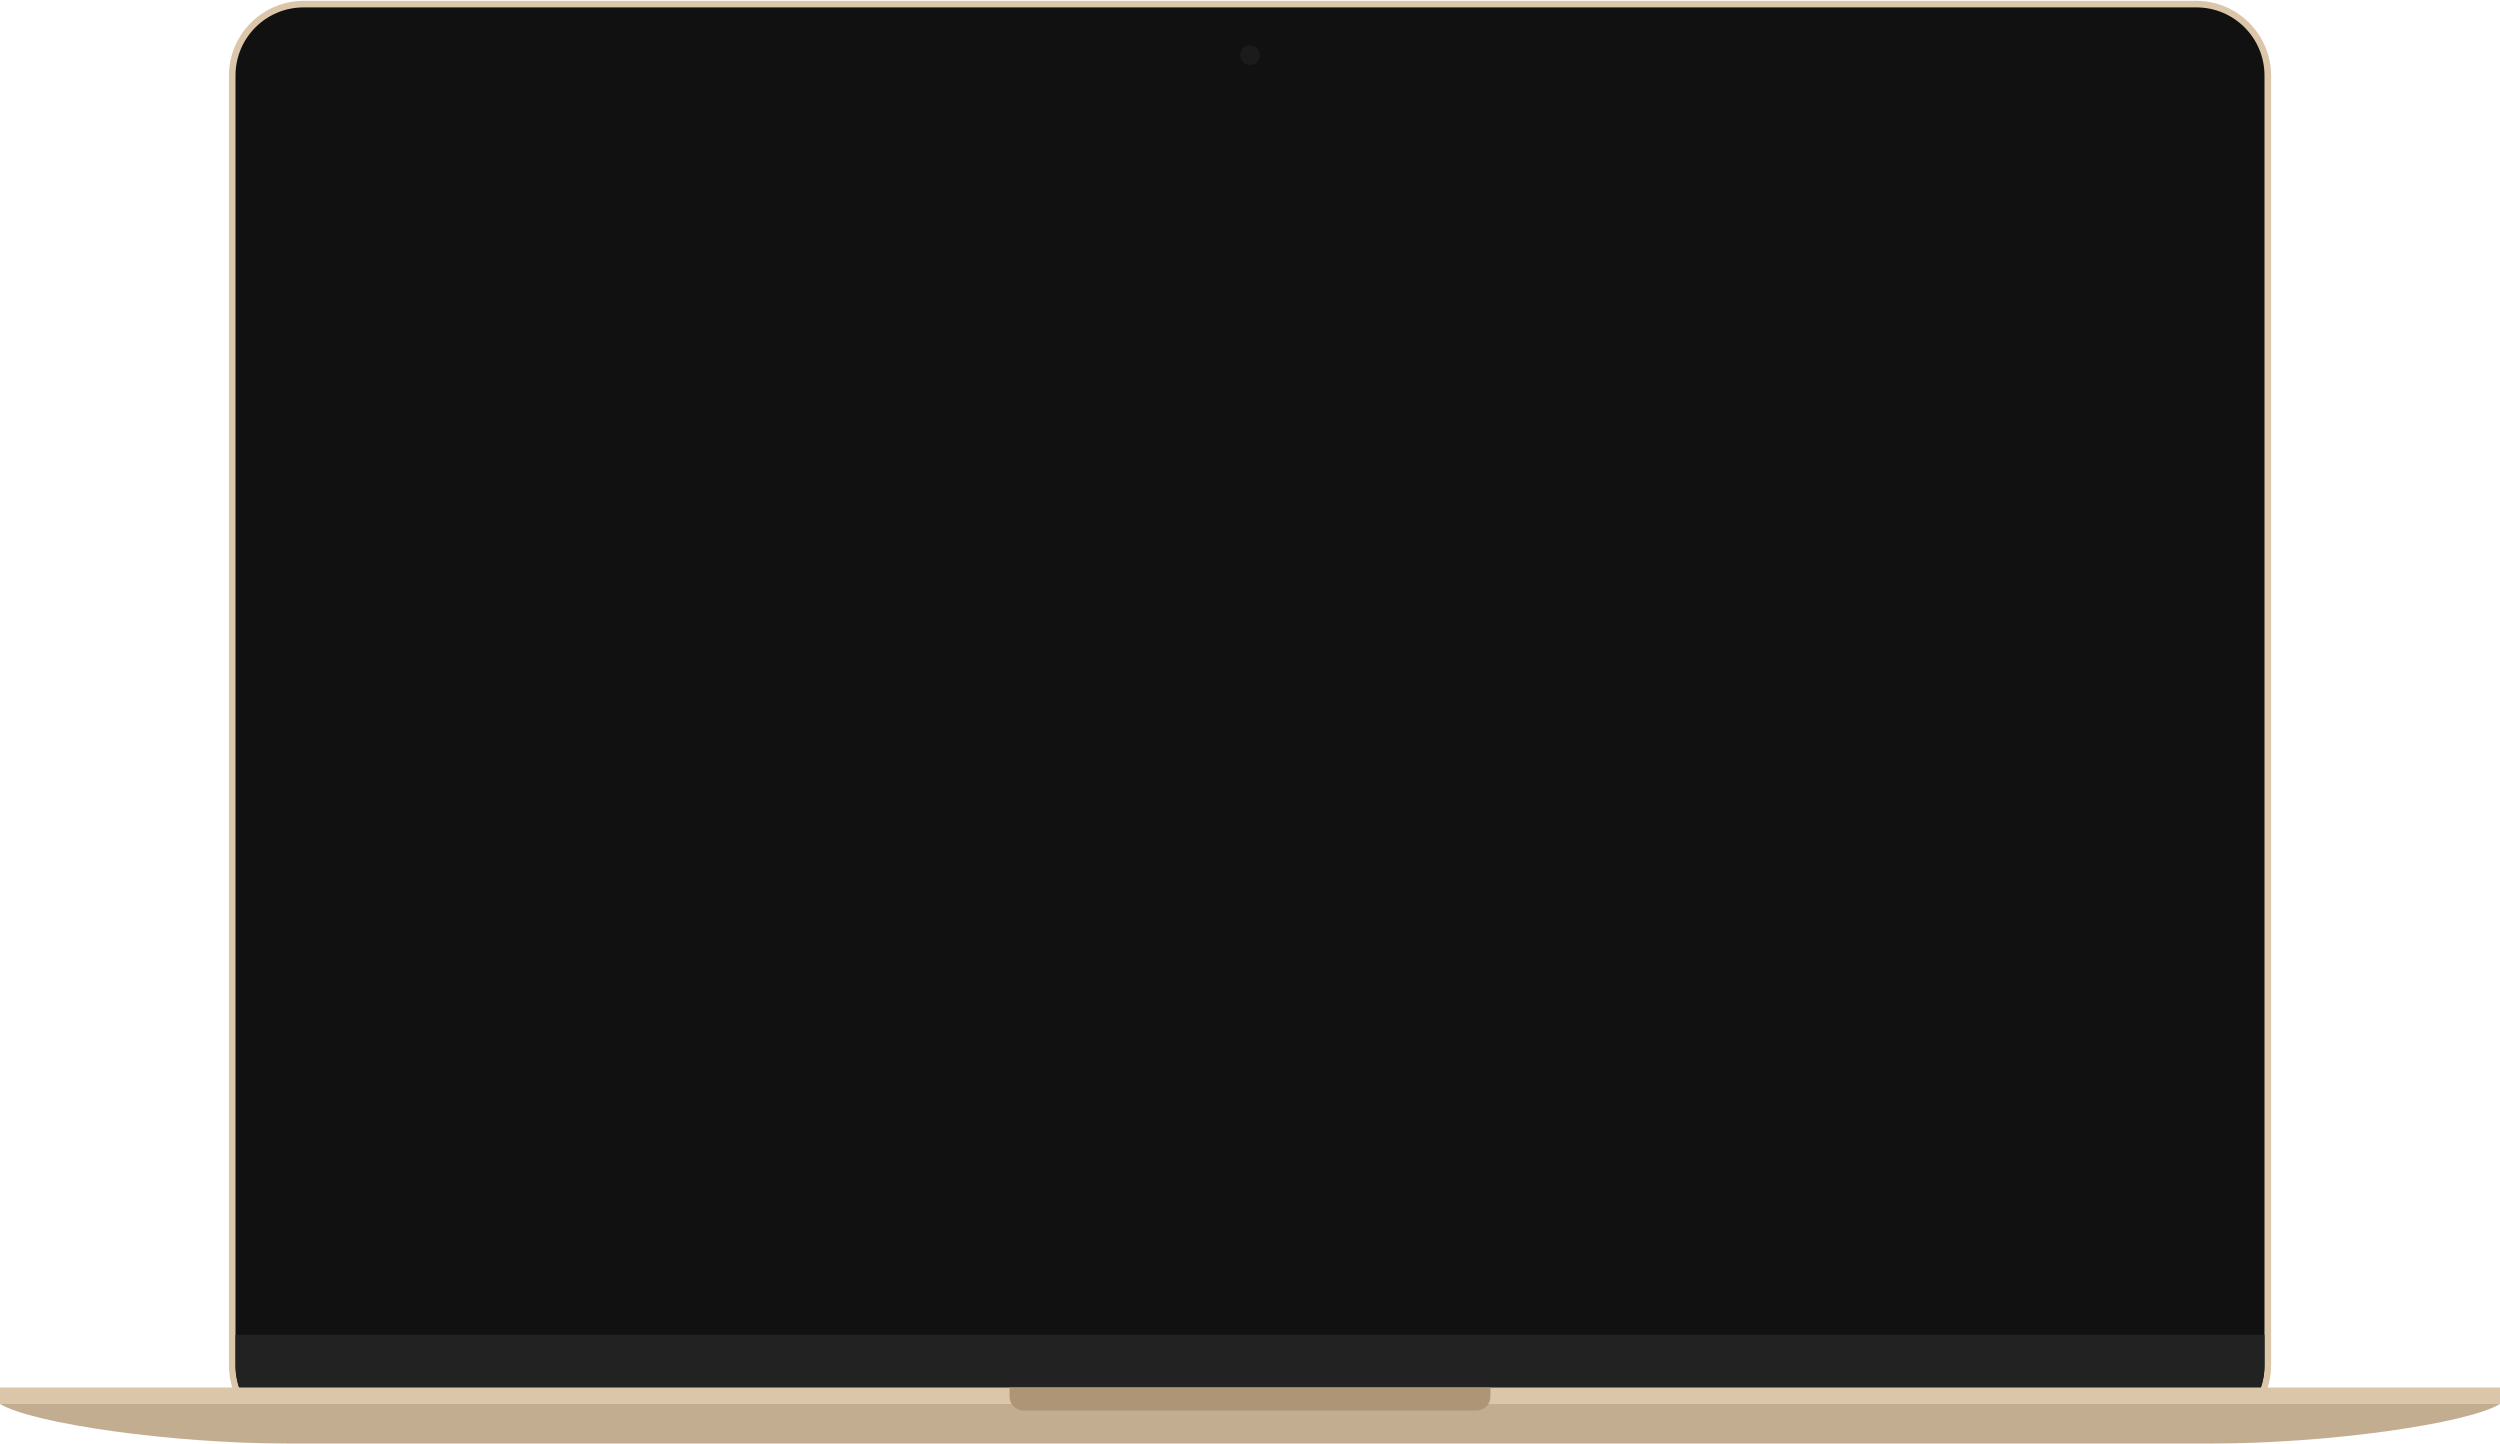
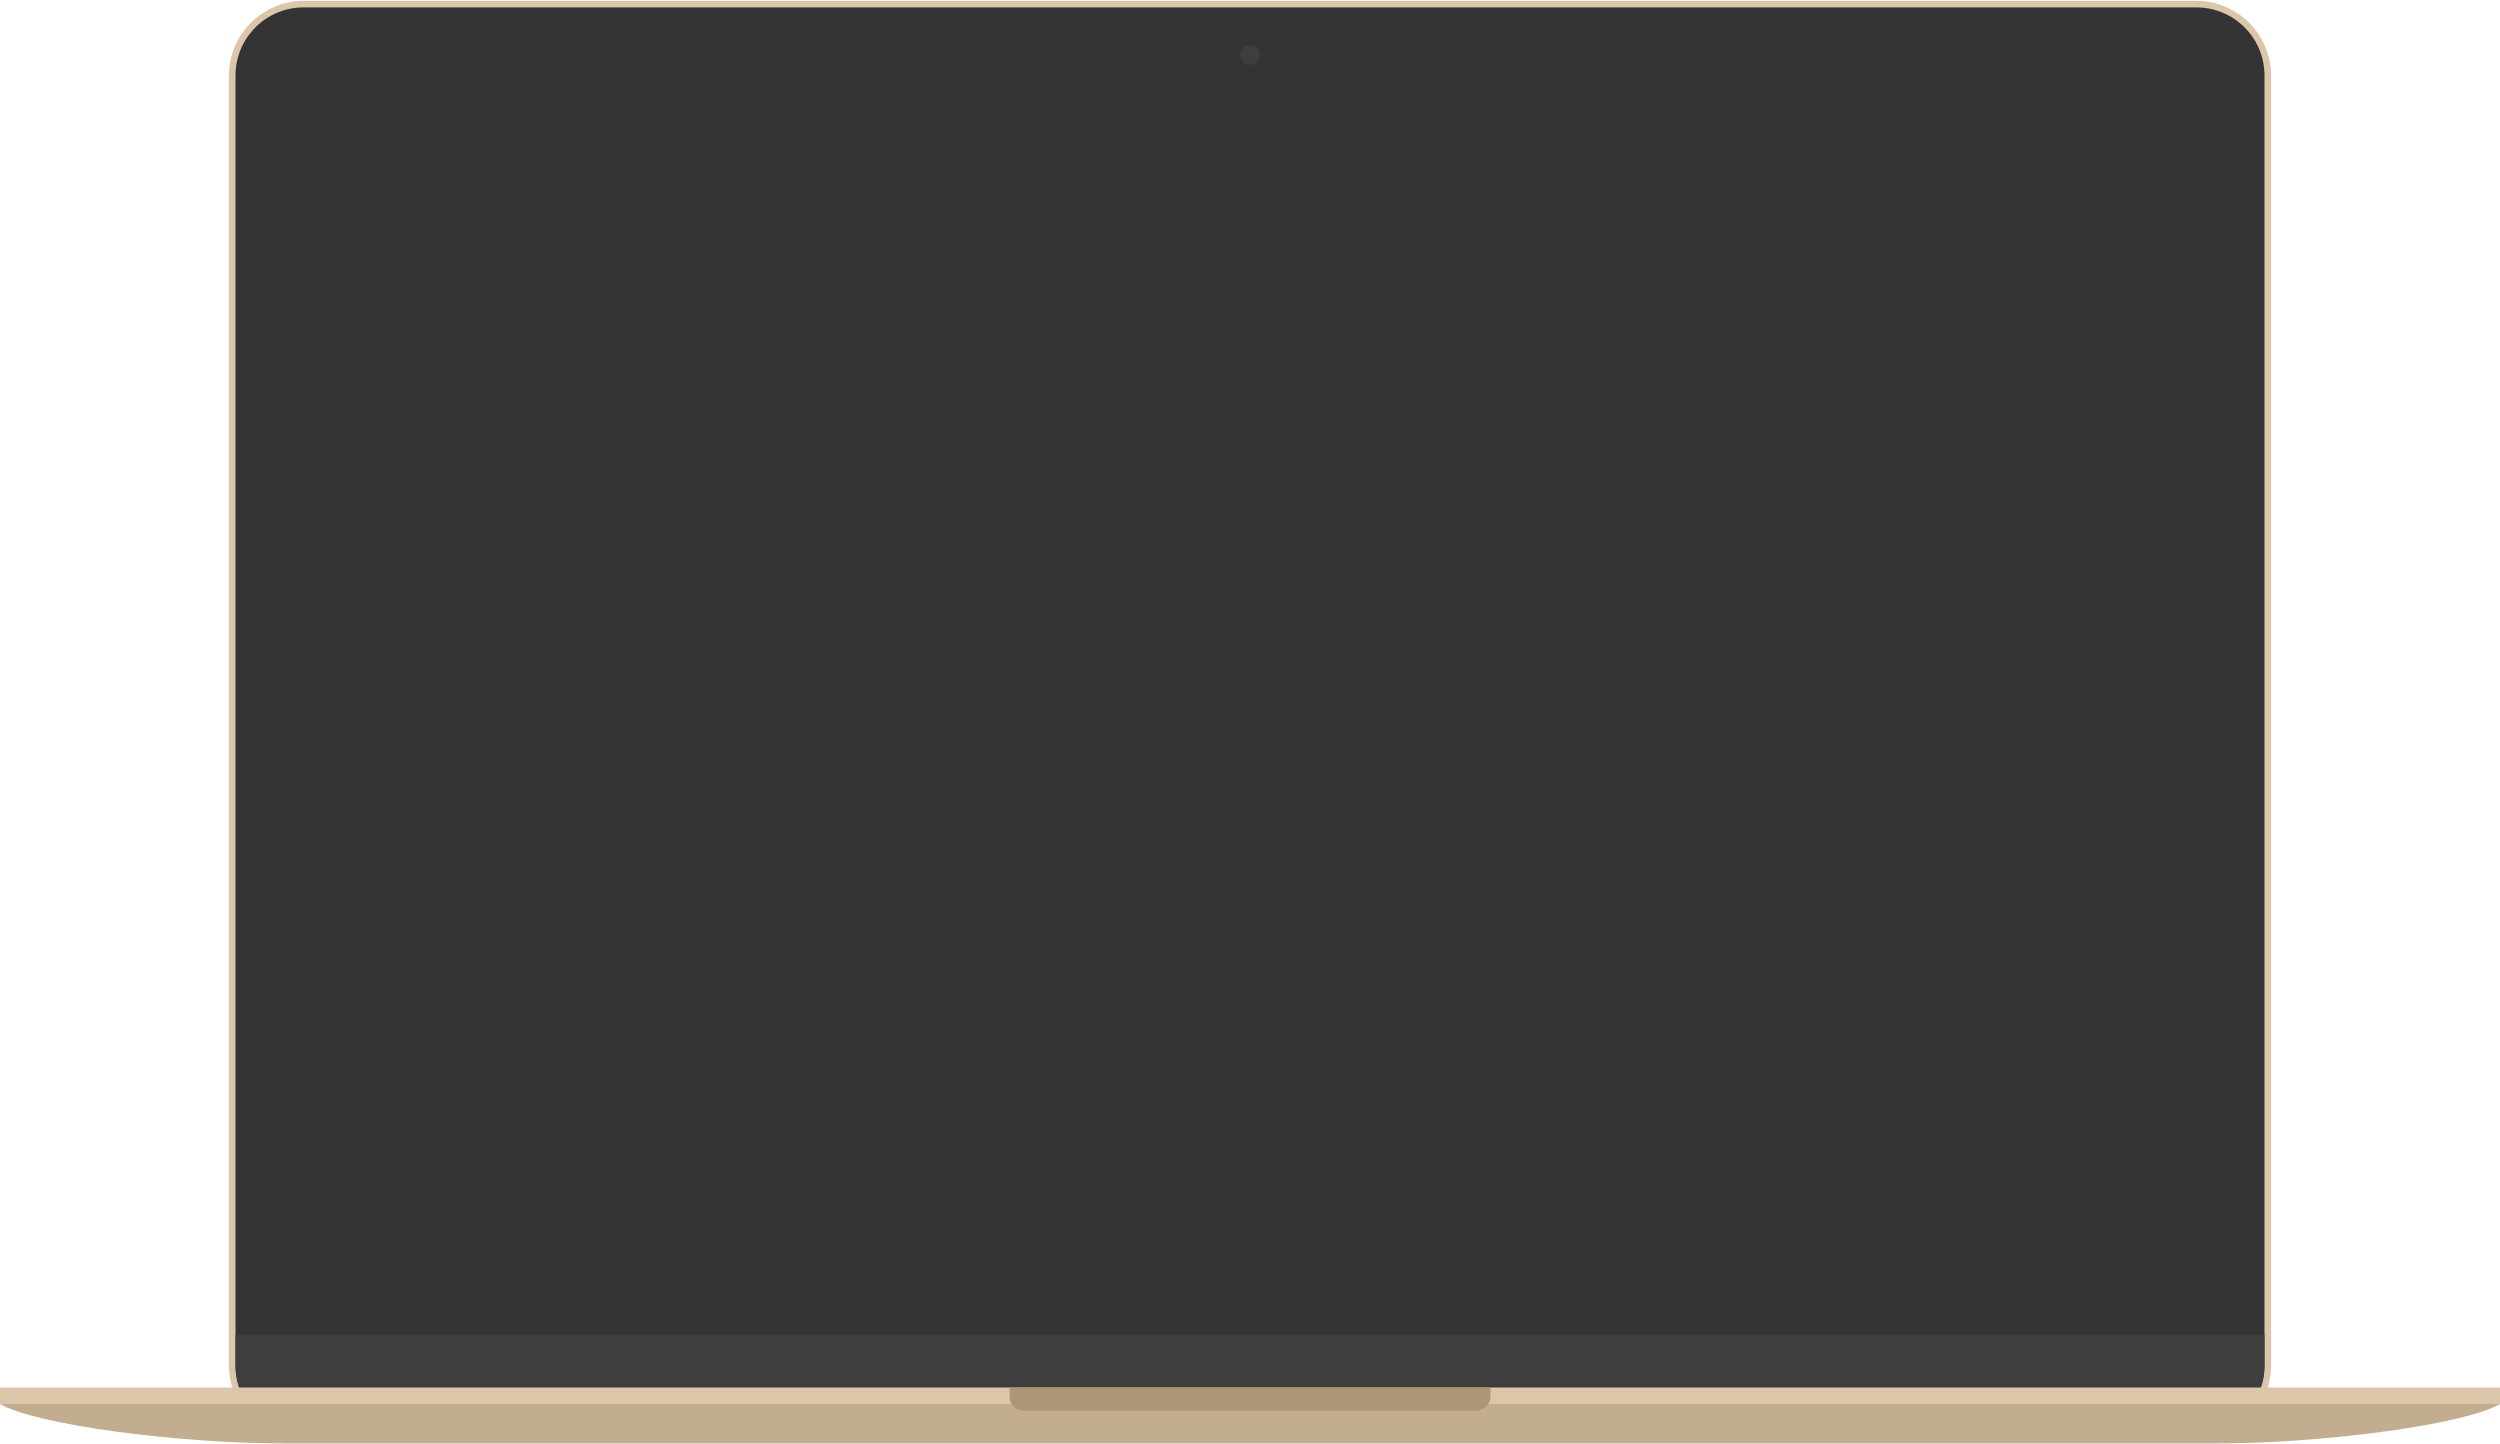
<svg xmlns="http://www.w3.org/2000/svg" width="3062px" height="1768px" viewBox="0 0 3062 1768" version="1.1">
  <defs />
  <g id="Mac" stroke="none" stroke-width="1" fill="none" fill-rule="evenodd">
    <g id="MacBook" transform="translate(-8469, -116)">
      <g id="MacBook-Gold" transform="translate(8469, 116)">
        <g id="Full-Screen" transform="translate(280, 0)">
          <path d="M2501.62,92.767 C2501.62,42.117 2460.499,0.996 2409.85,0.996 L92.15,0.996 C41.501,0.996 0.38,42.117 0.38,92.767 L0.38,1672.197 C0.38,1722.847 41.501,1763.968 92.15,1763.968 L2409.85,1763.968 C2460.499,1763.968 2501.62,1722.847 2501.62,1672.197 L2501.62,92.767 L2501.62,92.767 Z" id="Metal-Frame" fill="#DCC6AA" />
-           <path d="M2493.55,92.433 C2493.55,46.421 2456.193,9.065 2410.181,9.065 L91.821,9.065 C45.809,9.065 8.452,46.421 8.452,92.433 L8.452,1672.533 C8.452,1718.545 45.809,1755.901 91.821,1755.901 L2410.181,1755.901 C2456.193,1755.901 2493.55,1718.545 2493.55,1672.533 L2493.55,92.433 L2493.55,92.433 Z" id="Black-Frame" fill="#111111" />
-           <path d="M2489.11,1699.42 L12.89,1699.42 C10.013,1690.982 8.451,1681.937 8.451,1672.531 L8.451,1634.872 L2493.551,1634.872 L2493.551,1672.531 C2493.551,1681.937 2491.989,1690.982 2489.112,1699.42 L2489.11,1699.42 Z" id="Plastic-Band" fill="#222222" />
-           <g id="Screen" transform="translate(95, 128)" fill="#111111">
+           <path d="M2493.55,92.433 C2493.55,46.421 2456.193,9.065 2410.181,9.065 L91.821,9.065 C45.809,9.065 8.452,46.421 8.452,92.433 L8.452,1672.533 C8.452,1718.545 45.809,1755.901 91.821,1755.901 L2410.181,1755.901 C2456.193,1755.901 2493.55,1718.545 2493.55,1672.533 L2493.55,92.433 L2493.55,92.433 Z" id="Black-Frame" fill="#343434" />
+           <path d="M2489.11,1699.42 L12.89,1699.42 C10.013,1690.982 8.451,1681.937 8.451,1672.531 L8.451,1634.872 L2493.551,1634.872 L2493.551,1672.531 C2493.551,1681.937 2491.989,1690.982 2489.112,1699.42 L2489.11,1699.42 Z" id="Plastic-Band" fill="#3E3E3E" />
+           <g id="Screen" transform="translate(95, 128)" fill="#343434">
            <path d="M4,1446.83 C2.733,1446.578 2.717,1446.572 1.643,1445.854 L0.92,1444.773 L0.667,1443.497 L0.667,3.497 C0.919,2.23 0.925,2.214 1.643,1.14 L2.724,0.417 L4,0.164 L2308,0.164 L2309.276,0.417 L2310.357,1.14 L2311.08,2.221 L2311.333,3.497 L2311.333,1443.497 L2311.08,1444.773 C2310.839,1445.133 2310.664,1445.547 2310.357,1445.854 C2309.512,1446.699 2309.104,1446.611 2308,1446.83 L4,1446.83 L4,1446.83 Z" id="Screen-Frame" />
            <rect id="Screen---Off" x="4" y="3.498" width="2304" height="1440" />
          </g>
        </g>
        <g id="Body" transform="translate(0, 1699)">
          <path d="M350.98,69 C211.218,69 40.484,44.877 0,20.589 L0,12 L3062,12 L3062,20.589 C3021.516,44.877 2850.782,69 2711.02,69 L350.98,69 L350.98,69 Z" id="Body-Bottom" fill="#C3AD90" />
          <rect id="Body-Top" fill="#DCC6AA" x="0" y="0.42" width="3062" height="20.171" />
          <path d="M1825.5,0.42 L1825.5,11.498 C1825.5,20.969 1817.81,28.659 1808.338,28.659 L1253.66,28.659 C1244.188,28.659 1236.498,20.969 1236.498,11.498 L1236.498,0.42 L1825.5,0.42 L1825.5,0.42 Z" id="Hollow" fill="#AD9576" />
        </g>
-         <g id="Sensors" transform="translate(1519, 55)" fill="#1B1B1B">
+         <g id="Sensors" transform="translate(1519, 55)" fill="#3E3E3E">
          <circle id="Camera" cx="12" cy="12.498" r="12" />
        </g>
      </g>
    </g>
  </g>
</svg>
